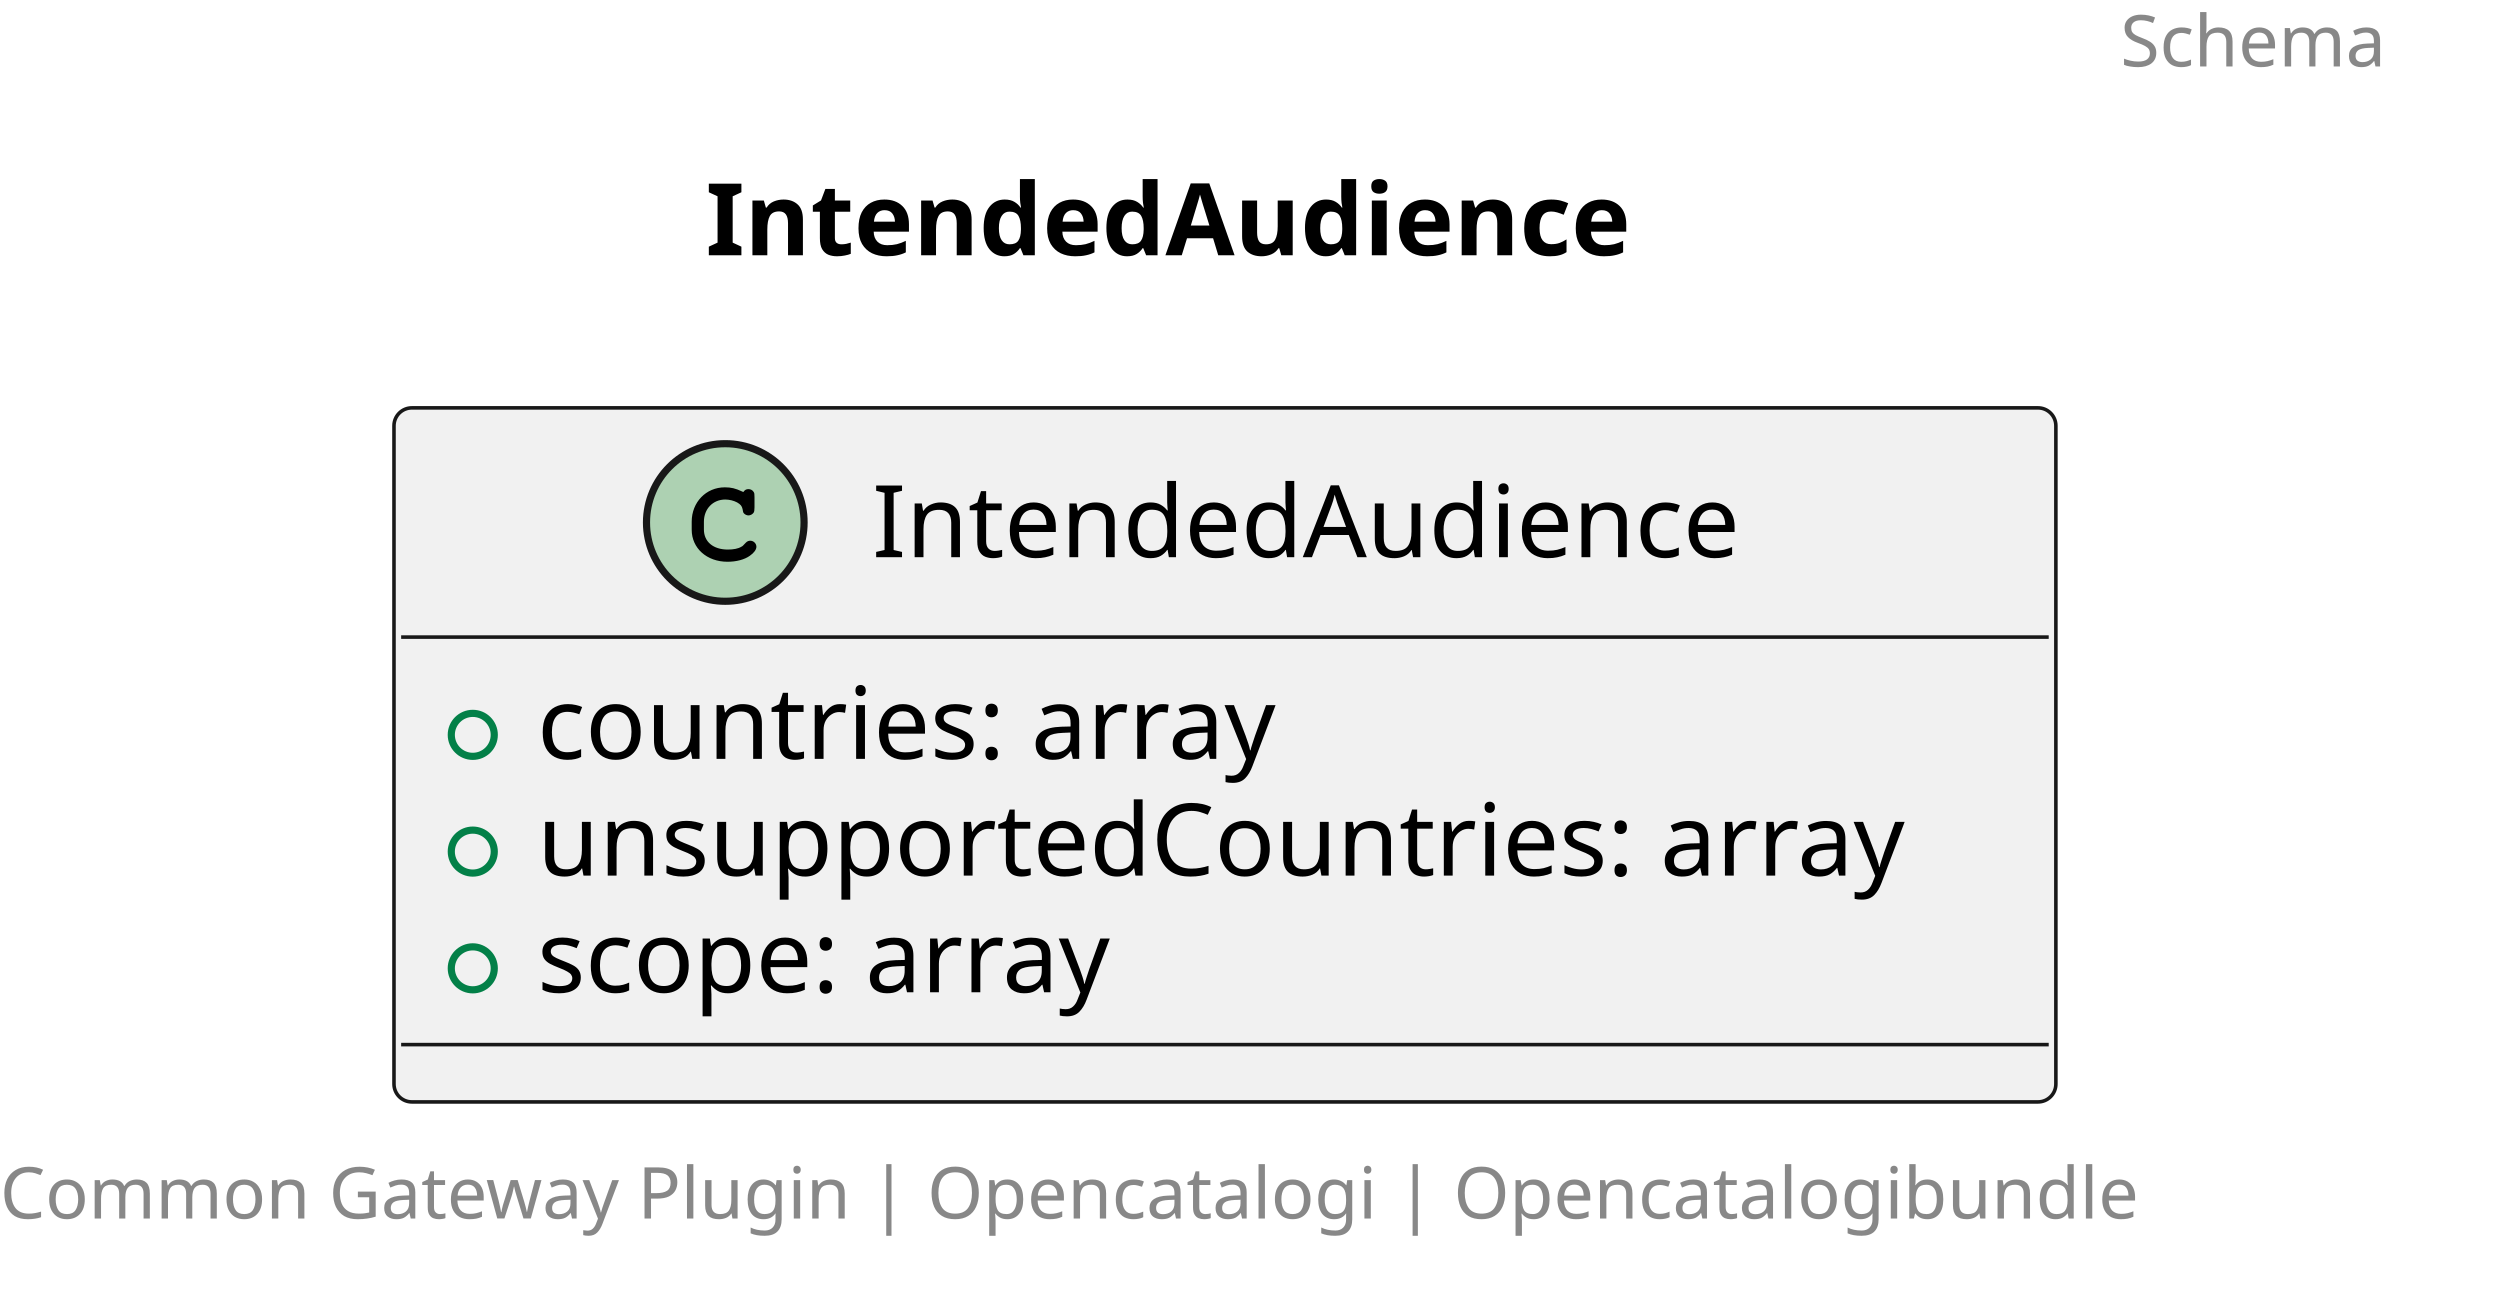
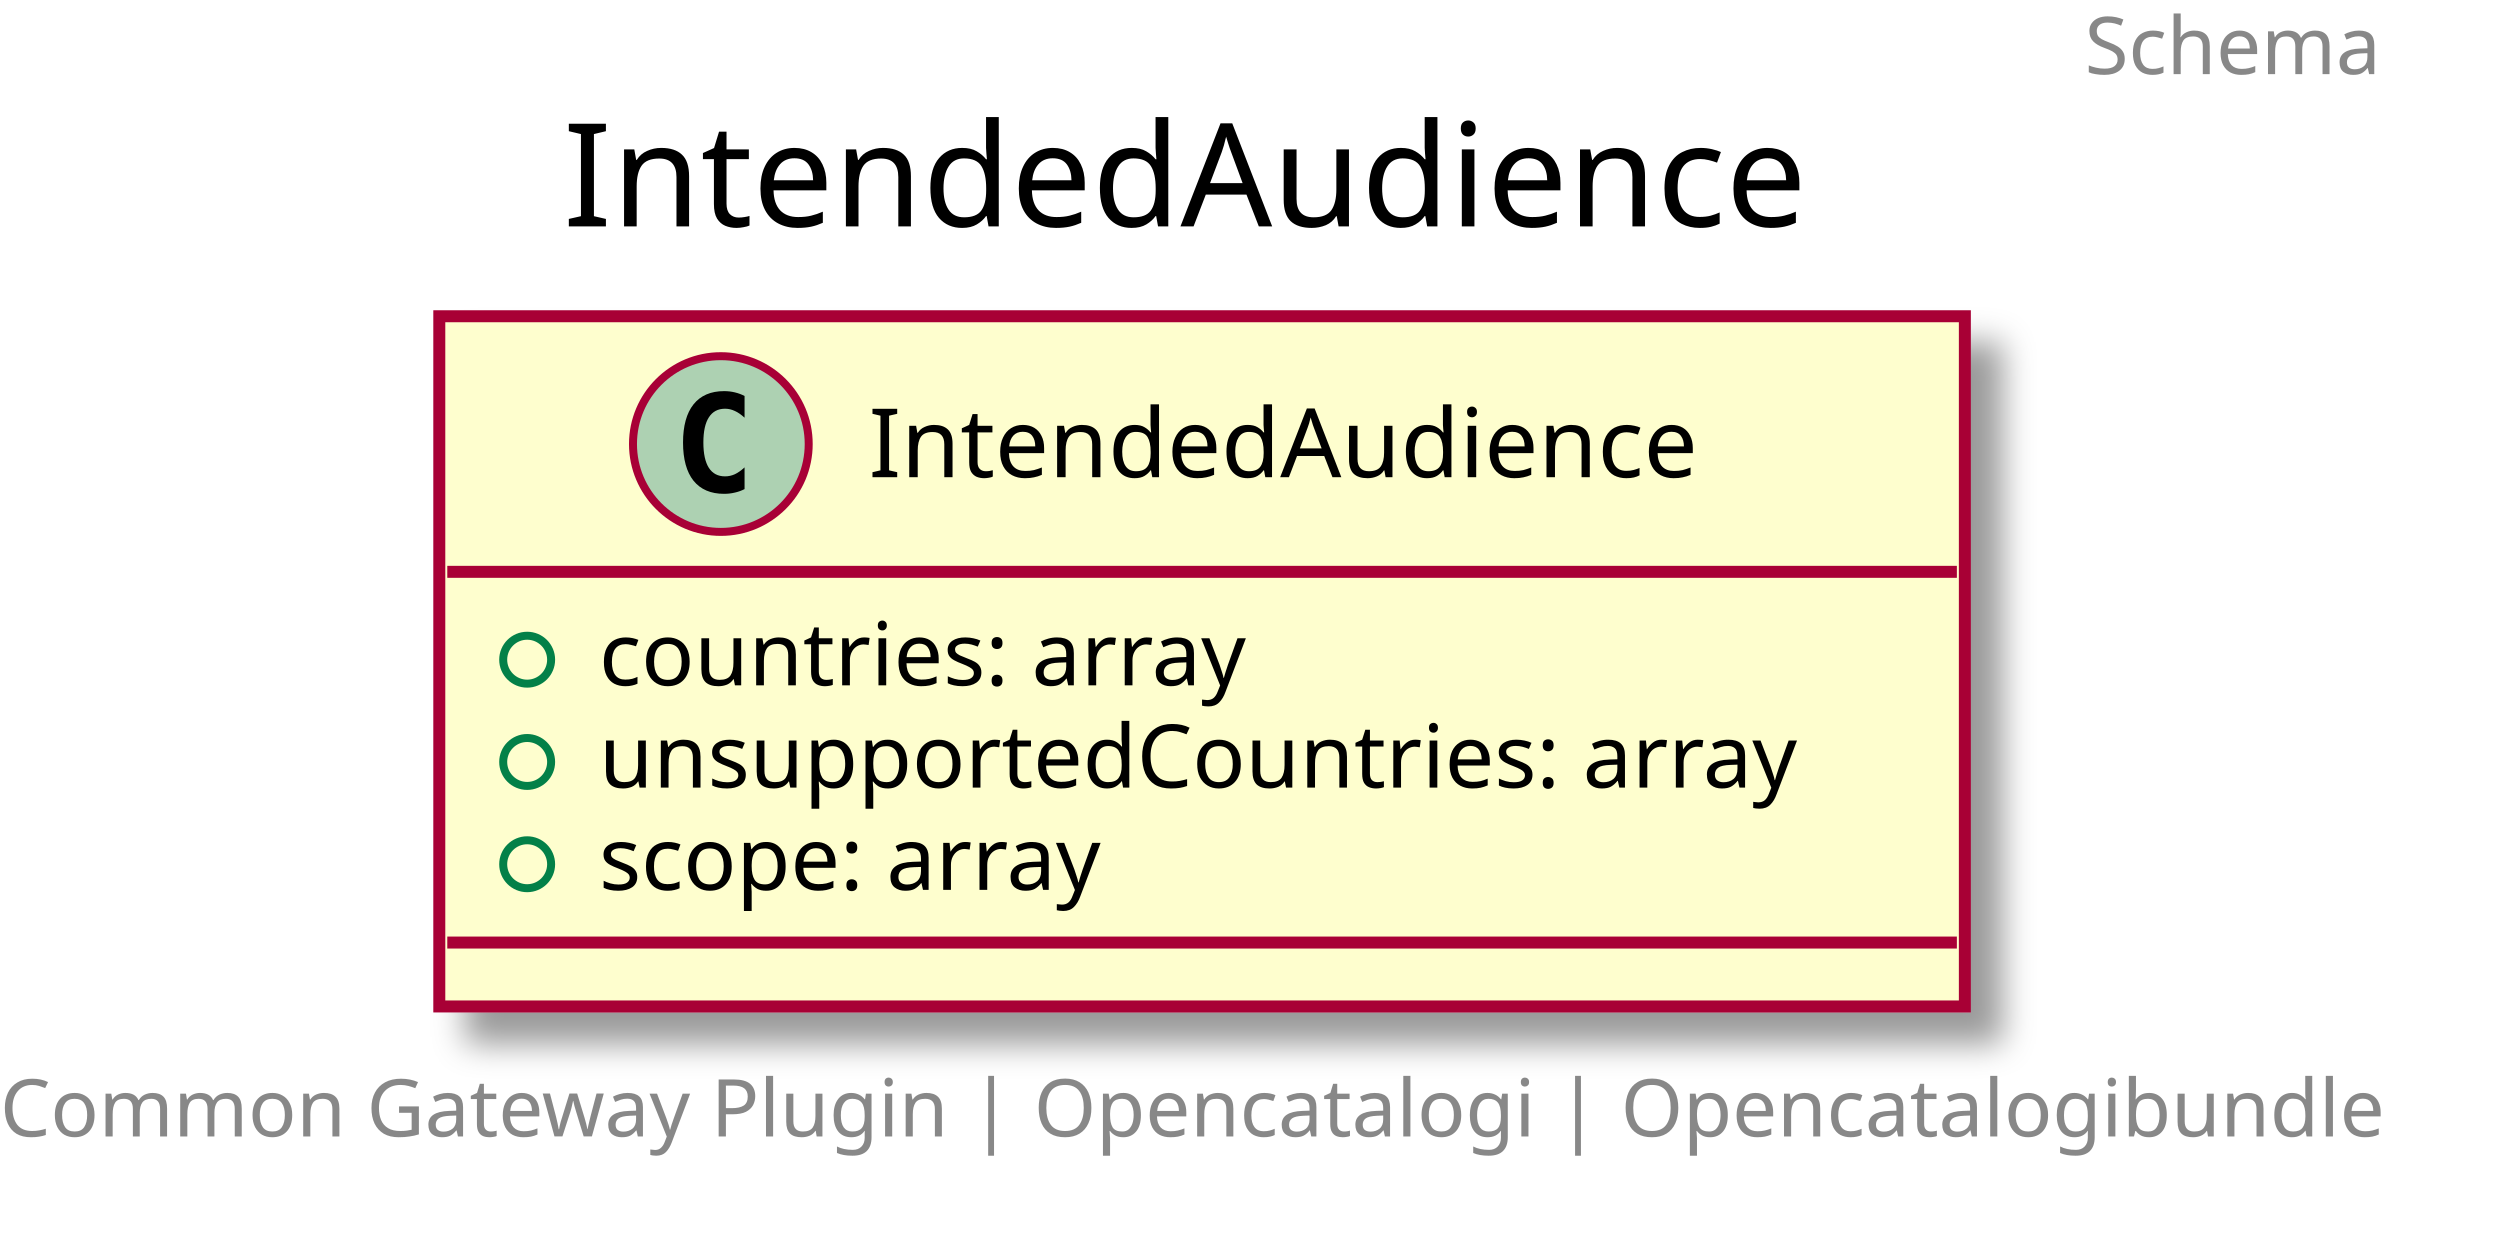
- <svg xmlns="http://www.w3.org/2000/svg" contentStyleType="text/css" height="180px" preserveAspectRatio="none" style="width:349px;height:180px;background:#FFFFFF;" version="1.1" viewBox="0 0 349 180" width="349px" zoomAndPan="magnify">
-   <defs />
+ <svg xmlns="http://www.w3.org/2000/svg" contentScriptType="application/ecmascript" contentStyleType="text/css" height="155px" preserveAspectRatio="none" style="width:313px;height:155px;" version="1.1" viewBox="0 0 313 155" width="313px" zoomAndPan="magnify">
+   <defs>
+     <filter height="300%" id="f11n9x11wpo877" width="300%" x="-1" y="-1">
+       <feGaussianBlur result="blurOut" stdDeviation="2.0" />
+       <feColorMatrix in="blurOut" result="blurOut2" type="matrix" values="0 0 0 0 0 0 0 0 0 0 0 0 0 0 0 0 0 0 .4 0" />
+       <feOffset dx="4.0" dy="4.0" in="blurOut2" result="blurOut3" />
+       <feBlend in="SourceGraphic" in2="blurOut3" mode="normal" />
+     </filter>
+   </defs>
  <g>
-     <text fill="#888888" font-family="sans-serif" font-size="10" lengthAdjust="spacing" textLength="45" x="296" y="9.282">Schema</text>
-     <text fill="#000000" font-family="sans-serif" font-size="14" font-weight="bold" lengthAdjust="spacing" textLength="144" x="98.5" y="35.636">IntendedAudience</text>
-     <g id="elem_IntendedAudience">
-       <rect codeLine="5" fill="#F1F1F1" height="96.891" id="IntendedAudience" rx="2.5" ry="2.5" style="stroke:#181818;stroke-width:0.5;" width="232" x="55" y="56.938" />
-       <ellipse cx="101.25" cy="72.938" fill="#ADD1B2" rx="11" ry="11" style="stroke:#181818;stroke-width:1.0;" />
-       <path d="M103.594,68.609 C102.656,68.172 102.062,68.031 101.188,68.031 C98.562,68.031 96.562,70.109 96.562,72.828 L96.562,73.953 C96.562,76.531 98.672,78.422 101.562,78.422 C102.781,78.422 103.938,78.125 104.688,77.578 C105.266,77.172 105.594,76.719 105.594,76.328 C105.594,75.875 105.203,75.484 104.734,75.484 C104.516,75.484 104.312,75.562 104.125,75.75 C103.672,76.234 103.672,76.234 103.484,76.328 C103.062,76.594 102.375,76.719 101.609,76.719 C99.562,76.719 98.266,75.625 98.266,73.922 L98.266,72.828 C98.266,71.047 99.516,69.734 101.25,69.734 C101.828,69.734 102.438,69.891 102.906,70.141 C103.391,70.422 103.562,70.641 103.656,71.047 C103.719,71.453 103.75,71.578 103.891,71.703 C104.031,71.844 104.266,71.953 104.484,71.953 C104.75,71.953 105.016,71.812 105.188,71.594 C105.297,71.438 105.328,71.25 105.328,70.828 L105.328,69.406 C105.328,68.969 105.312,68.844 105.219,68.688 C105.062,68.422 104.781,68.281 104.484,68.281 C104.188,68.281 103.984,68.375 103.766,68.688 L103.594,68.609 Z " fill="#000000" />
-       <text fill="#000000" font-family="sans-serif" font-size="14" lengthAdjust="spacing" textLength="131" x="121.75" y="77.784">IntendedAudience</text>
-       <line style="stroke:#181818;stroke-width:0.5;" x1="56" x2="286" y1="88.938" y2="88.938" />
-       <ellipse cx="66" cy="102.586" fill="none" rx="3" ry="3" style="stroke:#038048;stroke-width:1.0;" />
-       <text fill="#000000" font-family="sans-serif" font-size="14" lengthAdjust="spacing" textLength="112" x="75" y="105.933">countries: array</text>
-       <ellipse cx="66" cy="118.883" fill="none" rx="3" ry="3" style="stroke:#038048;stroke-width:1.0;" />
-       <text fill="#000000" font-family="sans-serif" font-size="14" lengthAdjust="spacing" textLength="206" x="75" y="122.23">unsupportedCountries: array</text>
-       <ellipse cx="66" cy="135.18" fill="none" rx="3" ry="3" style="stroke:#038048;stroke-width:1.0;" />
-       <text fill="#000000" font-family="sans-serif" font-size="14" lengthAdjust="spacing" textLength="88" x="75" y="138.526">scope: array</text>
-       <line style="stroke:#181818;stroke-width:0.5;" x1="56" x2="286" y1="145.828" y2="145.828" />
-     </g>
-     <text fill="#888888" font-family="sans-serif" font-size="10" lengthAdjust="spacing" textLength="341" x="0" y="170.11">Common Gateway Plugin | Opencatalogi | Opencatalogibundle</text>
+     <text fill="#888888" font-family="sans-serif" font-size="10" lengthAdjust="spacingAndGlyphs" textLength="40" x="261" y="9.282">Schema</text>
+     <text fill="#000000" font-family="sans-serif" font-size="18" lengthAdjust="spacingAndGlyphs" textLength="160" x="70.5" y="28.349">IntendedAudience</text>
+     <rect fill="#FEFECE" filter="url(#f11n9x11wpo877)" height="86.414" id="IntendedAudience" style="stroke: #A80036; stroke-width: 1.5;" width="191" x="55" y="39.594" />
+     <ellipse cx="90.25" cy="55.594" fill="#ADD1B2" rx="11" ry="11" style="stroke: #A80036; stroke-width: 1.0;" />
+     <path d="M93.219,61.234 Q92.641,61.531 92,61.672 Q91.359,61.828 90.656,61.828 Q88.156,61.828 86.828,60.188 Q85.516,58.531 85.516,55.406 Q85.516,52.281 86.828,50.625 Q88.156,48.969 90.656,48.969 Q91.359,48.969 92,49.125 Q92.656,49.281 93.219,49.578 L93.219,52.297 Q92.594,51.719 92,51.453 Q91.406,51.172 90.781,51.172 Q89.438,51.172 88.75,52.25 Q88.062,53.312 88.062,55.406 Q88.062,57.5 88.75,58.578 Q89.438,59.641 90.781,59.641 Q91.406,59.641 92,59.375 Q92.594,59.094 93.219,58.516 L93.219,61.234 Z " />
+     <text fill="#000000" font-family="sans-serif" font-size="12" lengthAdjust="spacingAndGlyphs" textLength="114" x="108.75" y="59.748">IntendedAudience</text>
+     <line style="stroke: #A80036; stroke-width: 1.5;" x1="56" x2="245" y1="71.594" y2="71.594" />
+     <ellipse cx="66" cy="82.594" fill="none" rx="3" ry="3" style="stroke: #038048; stroke-width: 1.0;" />
+     <text fill="#000000" font-family="sans-serif" font-size="11" lengthAdjust="spacingAndGlyphs" textLength="91" x="75" y="85.804">countries: array</text>
+     <ellipse cx="66" cy="95.398" fill="none" rx="3" ry="3" style="stroke: #038048; stroke-width: 1.0;" />
+     <text fill="#000000" font-family="sans-serif" font-size="11" lengthAdjust="spacingAndGlyphs" textLength="165" x="75" y="98.609">unsupportedCountries: array</text>
+     <ellipse cx="66" cy="108.203" fill="none" rx="3" ry="3" style="stroke: #038048; stroke-width: 1.0;" />
+     <text fill="#000000" font-family="sans-serif" font-size="11" lengthAdjust="spacingAndGlyphs" textLength="72" x="75" y="111.414">scope: array</text>
+     <line style="stroke: #A80036; stroke-width: 1.5;" x1="56" x2="245" y1="118.008" y2="118.008" />
+     <text fill="#888888" font-family="sans-serif" font-size="10" lengthAdjust="spacingAndGlyphs" textLength="301" x="0" y="142.29">Common Gateway Plugin | Opencatalogi | Opencatalogibundle</text>
  </g>
</svg>
